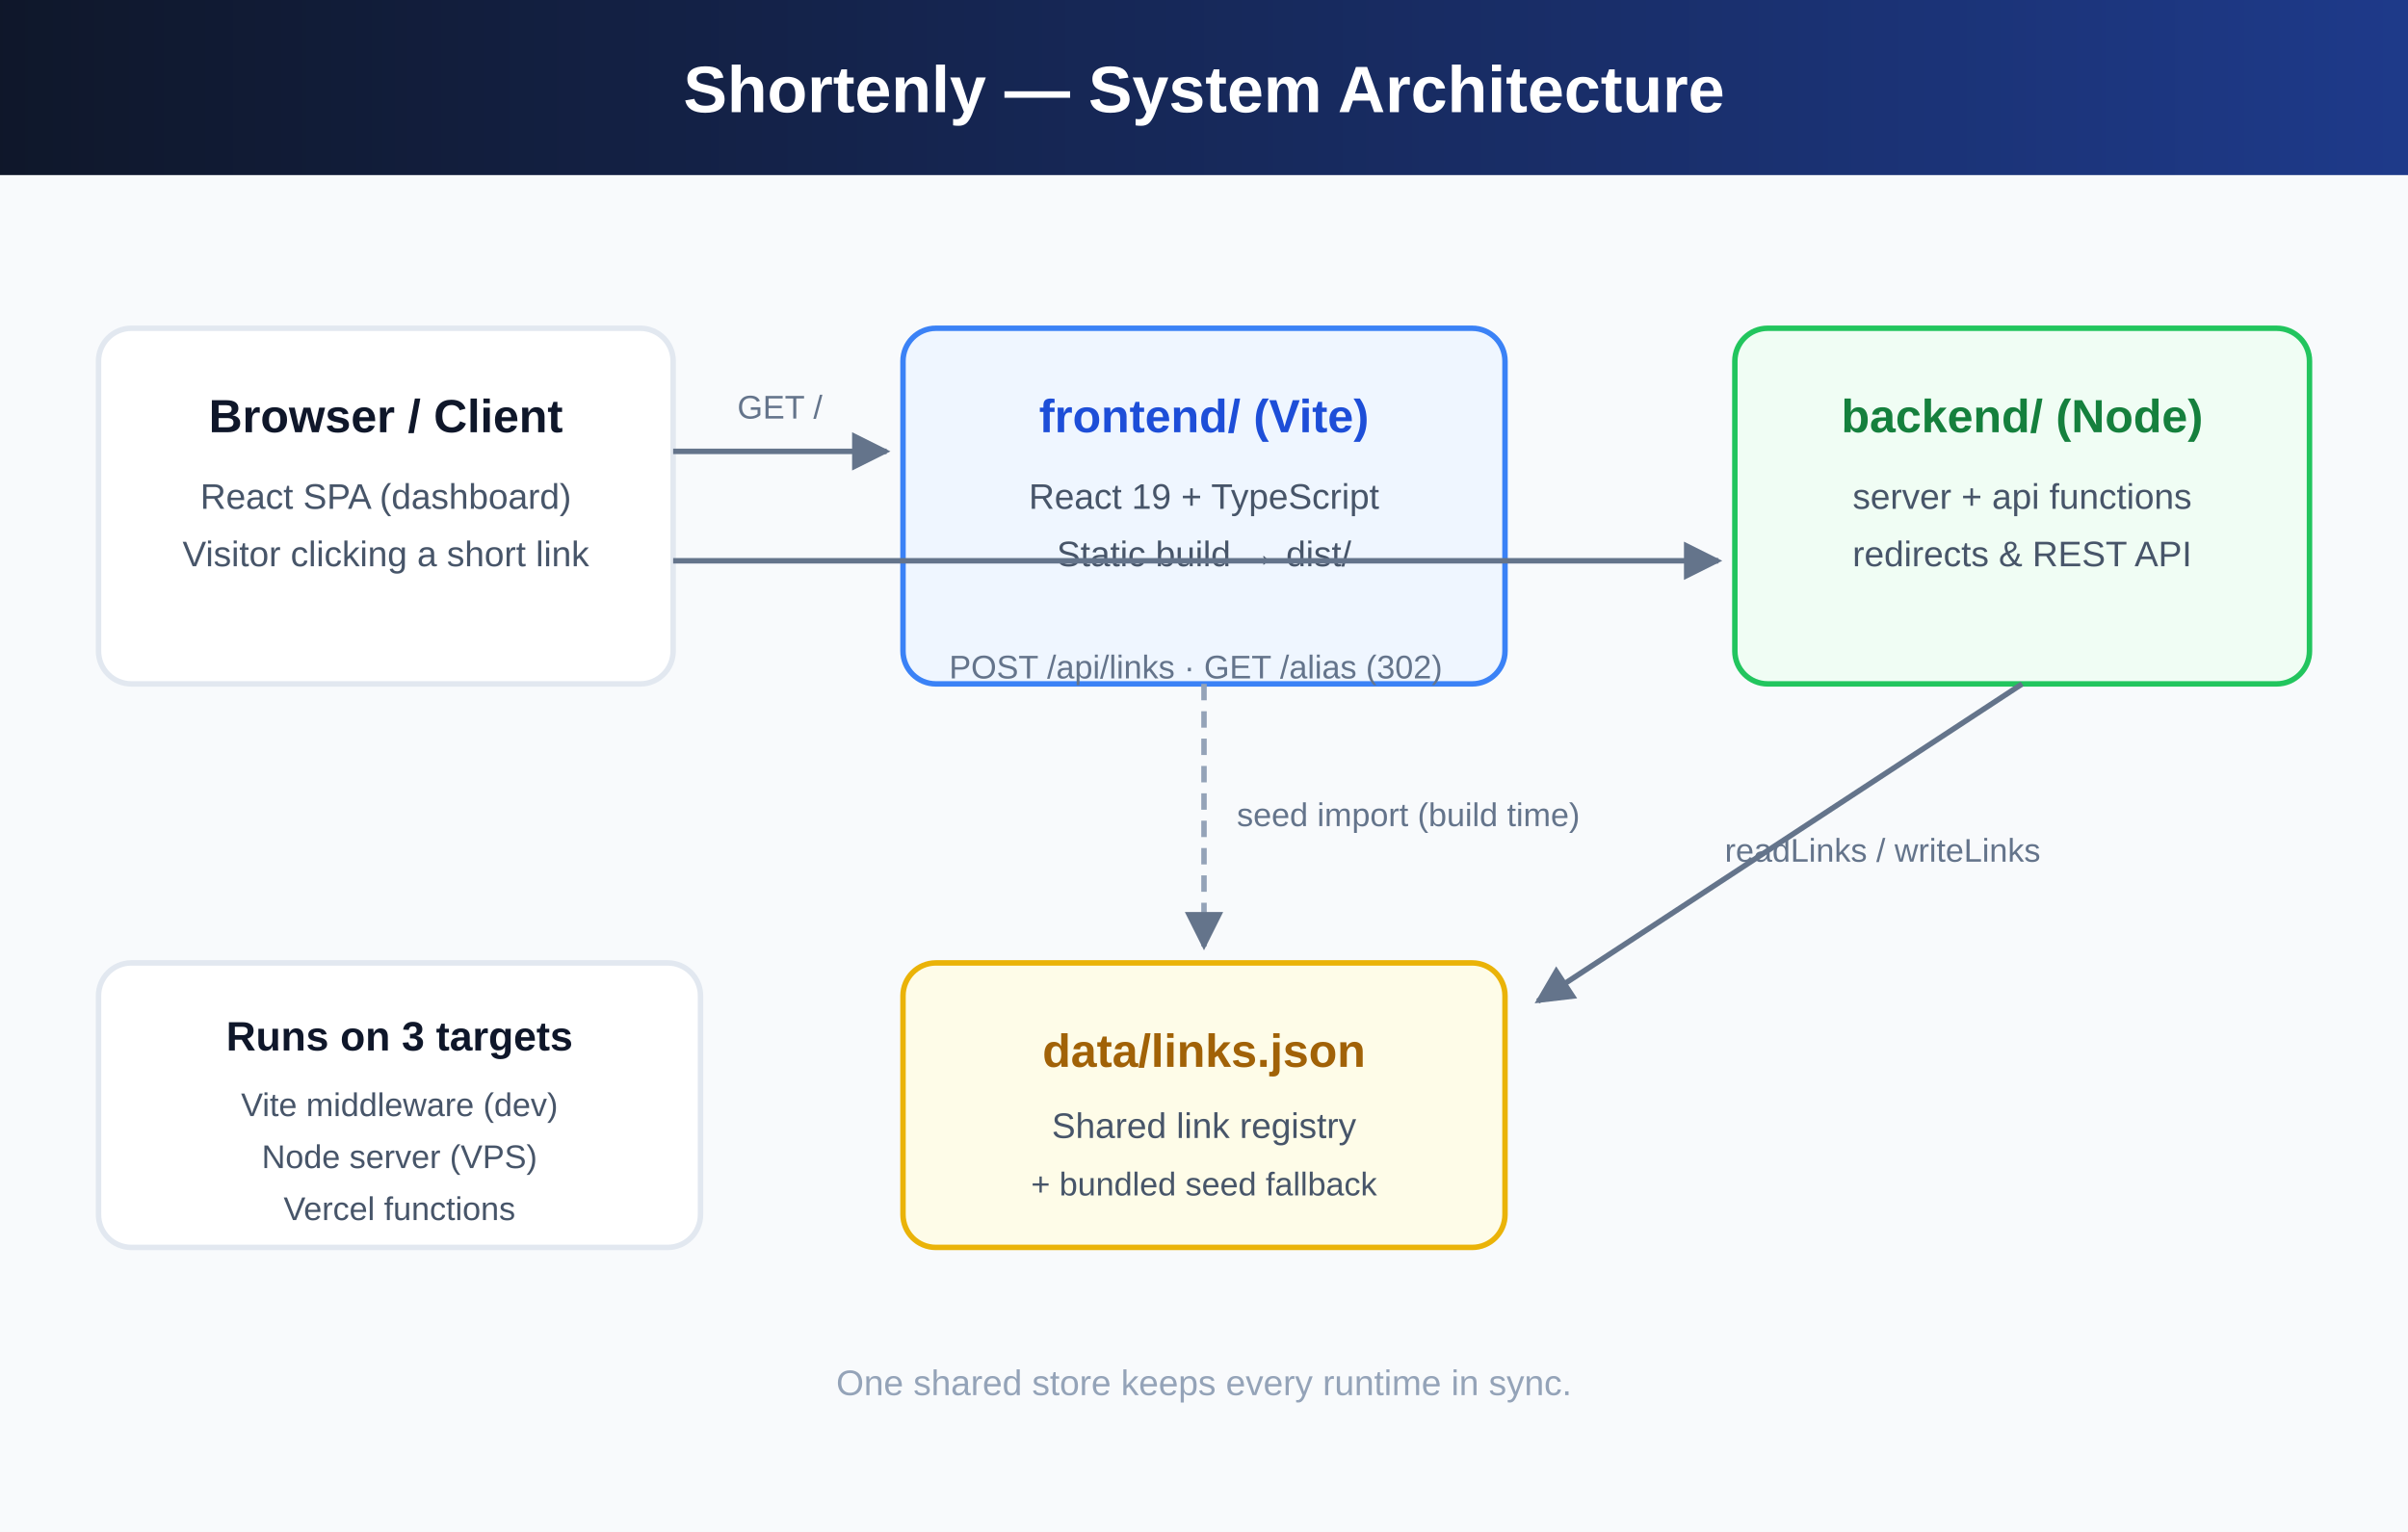
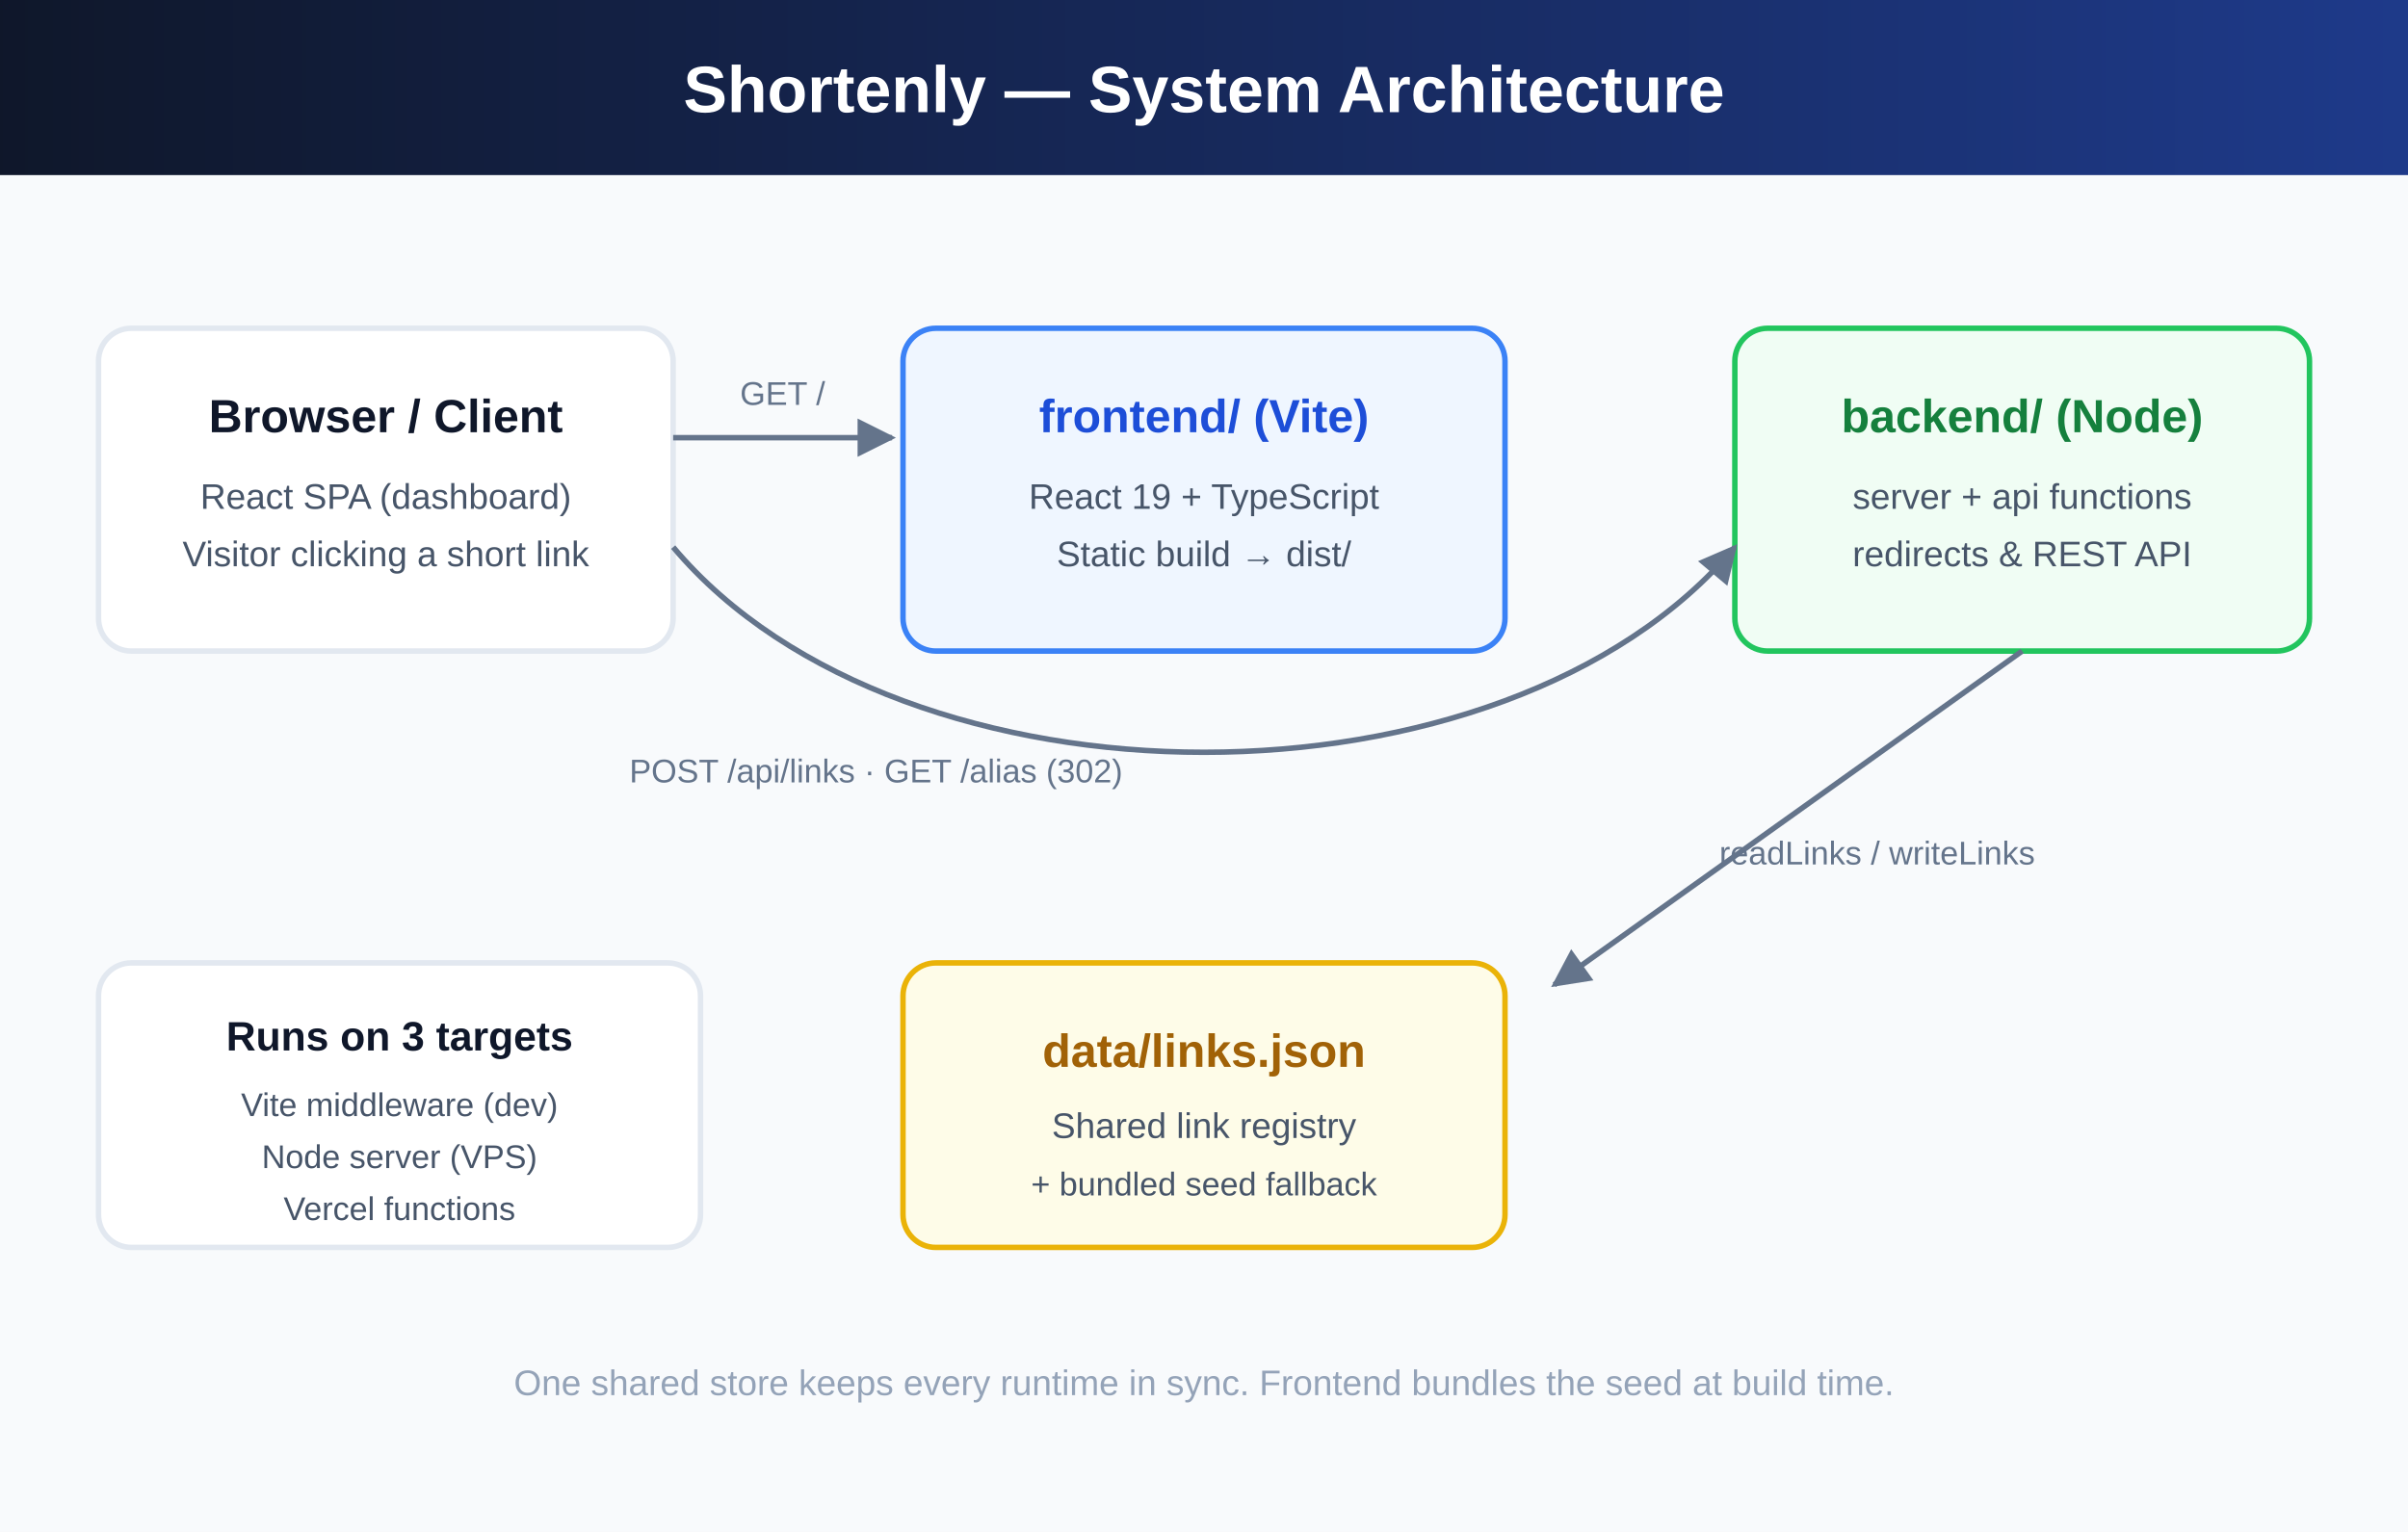
<svg xmlns="http://www.w3.org/2000/svg" viewBox="0 0 880 560" font-family="Segoe UI, Arial, sans-serif">
  <defs>
    <marker id="arr" viewBox="0 0 10 10" refX="9" refY="5" markerWidth="7" markerHeight="7" orient="auto-start-reverse">
      <path d="M 0 0 L 10 5 L 0 10 z" fill="#64748b" />
    </marker>
    <linearGradient id="hdr" x1="0" y1="0" x2="1" y2="0">
      <stop offset="0" stop-color="#0f172a" />
      <stop offset="1" stop-color="#1e3a8a" />
    </linearGradient>
  </defs>
  <rect width="880" height="560" fill="#f8fafc" />
  <rect x="0" y="0" width="880" height="64" fill="url(#hdr)" />
  <text x="440" y="41" text-anchor="middle" fill="#ffffff" font-size="24" font-weight="650">Shortenly — System Architecture</text>
-   <rect x="36" y="120" width="210" height="130" rx="12" fill="#ffffff" stroke="#e2e8f0" stroke-width="2" />
+   <rect x="36" y="120" width="210" height="118" rx="12" fill="#ffffff" stroke="#e2e8f0" stroke-width="2" />
  <text x="141" y="158" text-anchor="middle" font-size="17" font-weight="600" fill="#0f172a">Browser / Client</text>
  <text x="141" y="186" text-anchor="middle" font-size="13" fill="#475569">React SPA (dashboard)</text>
  <text x="141" y="207" text-anchor="middle" font-size="13" fill="#475569">Visitor clicking a short link</text>
-   <rect x="330" y="120" width="220" height="130" rx="12" fill="#eff6ff" stroke="#3b82f6" stroke-width="2" />
+   <rect x="330" y="120" width="220" height="118" rx="12" fill="#eff6ff" stroke="#3b82f6" stroke-width="2" />
  <text x="440" y="158" text-anchor="middle" font-size="17" font-weight="600" fill="#1d4ed8">frontend/ (Vite)</text>
  <text x="440" y="186" text-anchor="middle" font-size="13" fill="#475569">React 19 + TypeScript</text>
  <text x="440" y="207" text-anchor="middle" font-size="13" fill="#475569">Static build → dist/</text>
-   <rect x="634" y="120" width="210" height="130" rx="12" fill="#f0fdf4" stroke="#22c55e" stroke-width="2" />
+   <rect x="634" y="120" width="210" height="118" rx="12" fill="#f0fdf4" stroke="#22c55e" stroke-width="2" />
  <text x="739" y="158" text-anchor="middle" font-size="17" font-weight="600" fill="#15803d">backend/ (Node)</text>
  <text x="739" y="186" text-anchor="middle" font-size="13" fill="#475569">server + api functions</text>
  <text x="739" y="207" text-anchor="middle" font-size="13" fill="#475569">redirects &amp; REST API</text>
  <rect x="330" y="352" width="220" height="104" rx="12" fill="#fefce8" stroke="#eab308" stroke-width="2" />
  <text x="440" y="390" text-anchor="middle" font-size="17" font-weight="600" fill="#a16207">data/links.json</text>
  <text x="440" y="416" text-anchor="middle" font-size="13" fill="#475569">Shared link registry</text>
  <text x="440" y="437" text-anchor="middle" font-size="12" fill="#475569">+ bundled seed fallback</text>
-   <line x1="246" y1="165" x2="324" y2="165" stroke="#64748b" stroke-width="2" marker-end="url(#arr)" />
-   <text x="285" y="153" text-anchor="middle" font-size="12" fill="#64748b">GET /</text>
-   <line x1="246" y1="205" x2="628" y2="205" stroke="#64748b" stroke-width="2" marker-end="url(#arr)" />
-   <text x="437" y="248" text-anchor="middle" font-size="12" fill="#64748b">POST /api/links  ·  GET /alias (302)</text>
-   <line x1="739" y1="250" x2="562" y2="366" stroke="#64748b" stroke-width="2" marker-end="url(#arr)" />
-   <text x="688" y="315" text-anchor="middle" font-size="12" fill="#64748b">readLinks / writeLinks</text>
-   <line x1="440" y1="250" x2="440" y2="346" stroke="#94a3b8" stroke-width="2" stroke-dasharray="6 4" marker-end="url(#arr)" />
-   <text x="452" y="302" font-size="12" fill="#64748b">seed import (build time)</text>
+   <line x1="246" y1="160" x2="326" y2="160" stroke="#64748b" stroke-width="2" marker-end="url(#arr)" />
+   <text x="286" y="148" text-anchor="middle" font-size="12" fill="#64748b">GET /</text>
+   <path d="M 246 200 C 330 300, 550 300, 634 200" fill="none" stroke="#64748b" stroke-width="2" marker-end="url(#arr)" />
+   <text x="230" y="286" font-size="12" fill="#64748b">POST /api/links  ·  GET /alias (302)</text>
+   <line x1="739" y1="238" x2="568" y2="360" stroke="#64748b" stroke-width="2" marker-end="url(#arr)" />
+   <text x="686" y="316" text-anchor="middle" font-size="12" fill="#64748b">readLinks / writeLinks</text>
  <rect x="36" y="352" width="220" height="104" rx="12" fill="#ffffff" stroke="#e2e8f0" stroke-width="2" />
  <text x="146" y="384" text-anchor="middle" font-size="15" font-weight="600" fill="#0f172a">Runs on 3 targets</text>
  <text x="146" y="408" text-anchor="middle" font-size="12" fill="#475569">Vite middleware (dev)</text>
  <text x="146" y="427" text-anchor="middle" font-size="12" fill="#475569">Node server (VPS)</text>
  <text x="146" y="446" text-anchor="middle" font-size="12" fill="#475569">Vercel functions</text>
-   <text x="440" y="510" text-anchor="middle" font-size="13" fill="#94a3b8">One shared store keeps every runtime in sync.</text>
+   <text x="440" y="510" text-anchor="middle" font-size="13" fill="#94a3b8">One shared store keeps every runtime in sync. Frontend bundles the seed at build time.</text>
</svg>
